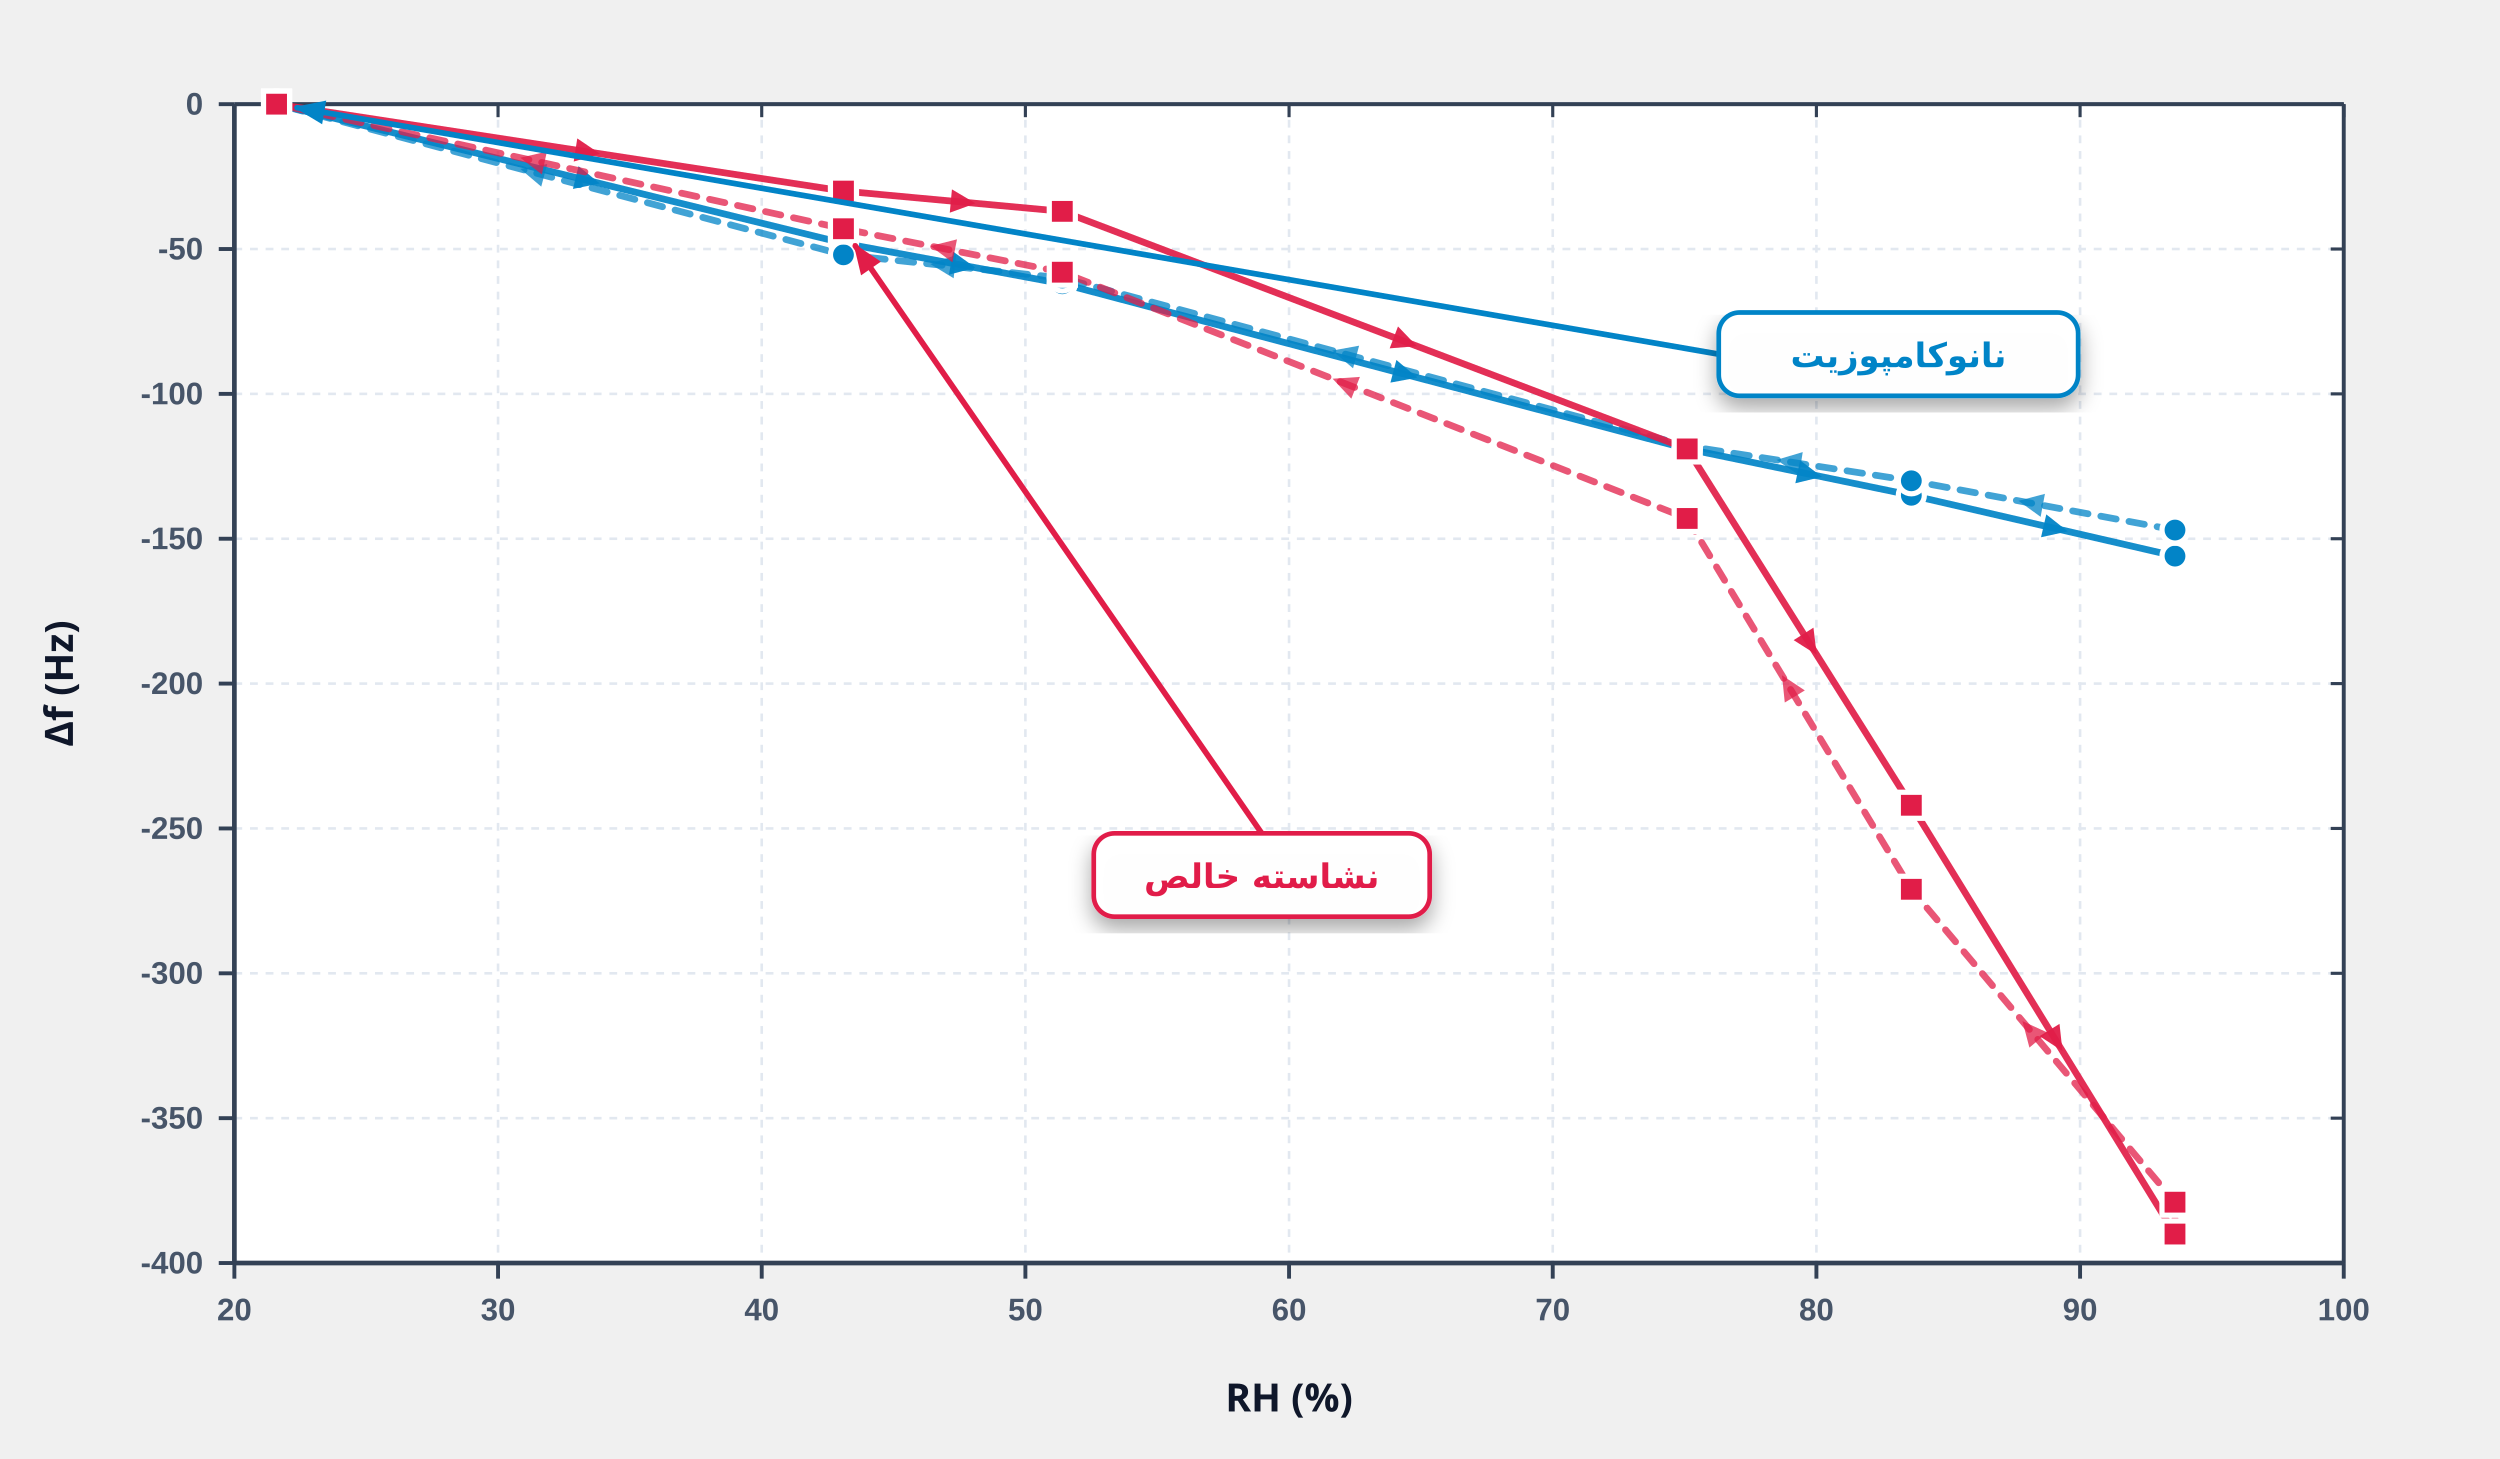
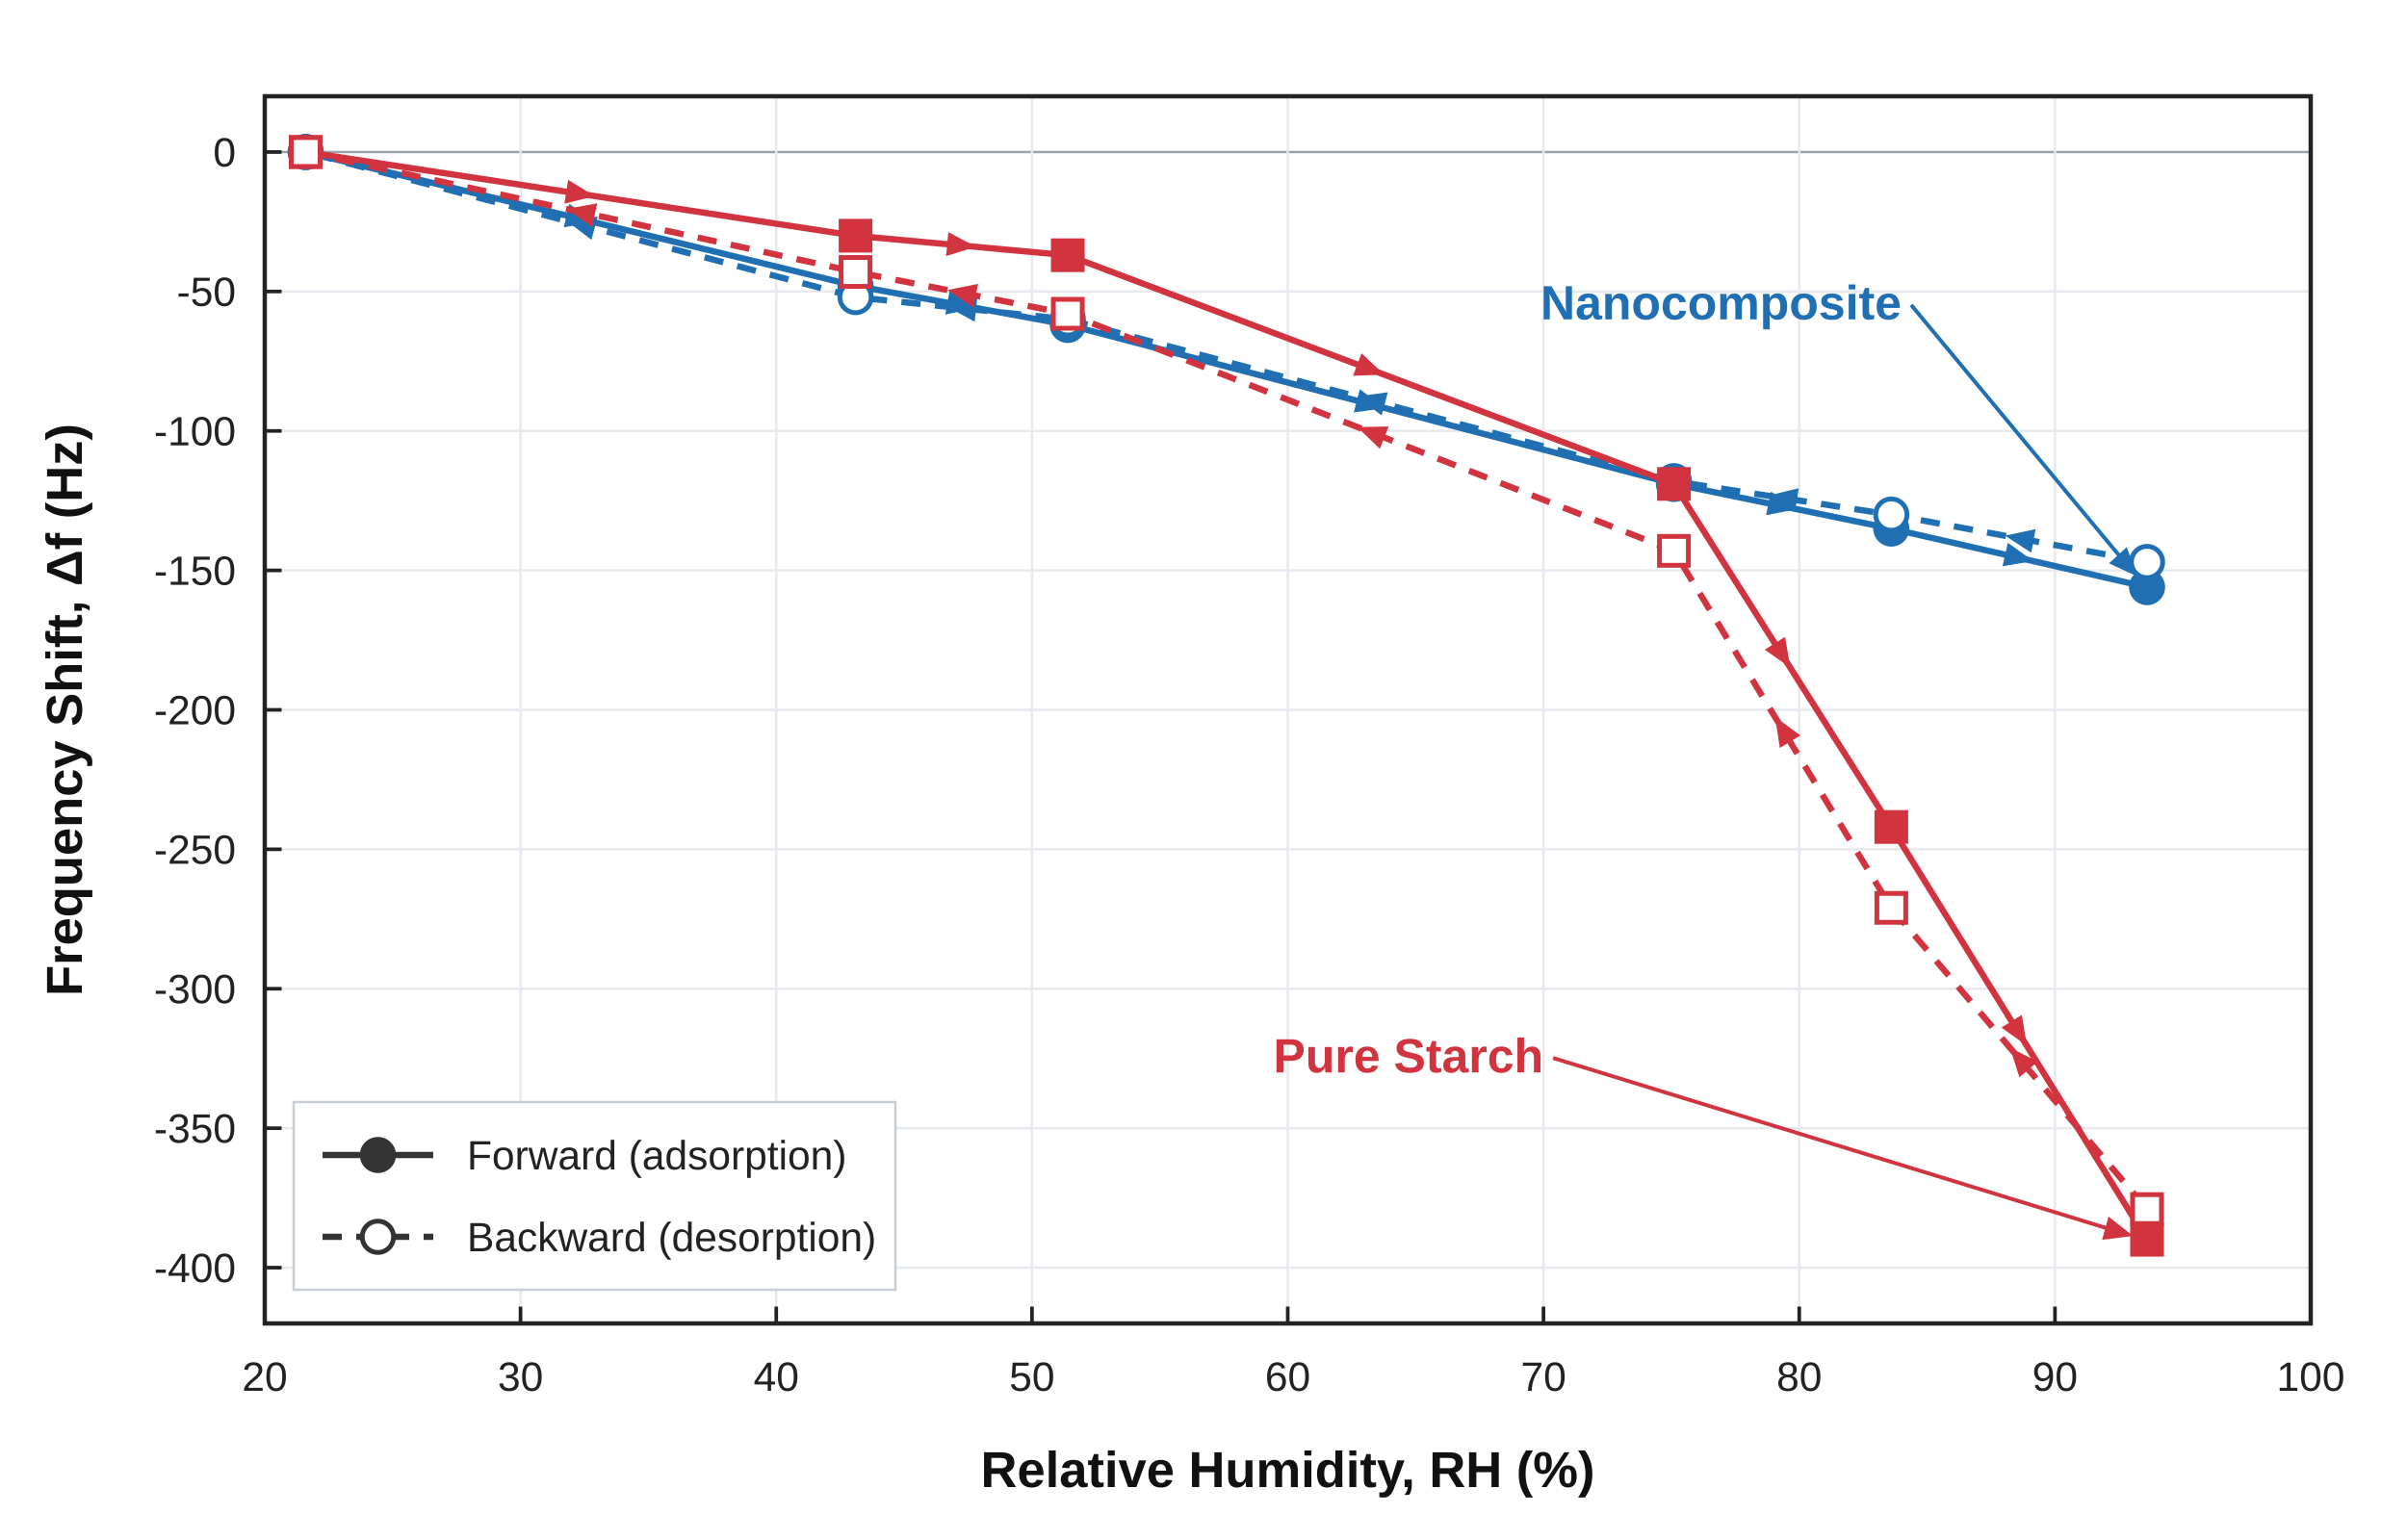
- <svg xmlns="http://www.w3.org/2000/svg" viewBox="0 0 960 560" width="960" height="560" style="background:#ffffff; font-family:'Vazirmatn', 'Plus Jakarta Sans', Arial, sans-serif;">
-   <defs>
-     <filter id="badgeShadow" x="-10%" y="-10%" width="120%" height="130%">
-       <feDropShadow dx="0" dy="4" stdDeviation="4" flood-color="#000000" flood-opacity="0.35" />
-     </filter>
-     <marker id="arrowNano" viewBox="0 0 10 10" refX="8" refY="5" markerWidth="6" markerHeight="6" orient="auto">
-       <polygon points="0 1.5, 9 5, 0 8.5" fill="#0284c7" />
-     </marker>
-     <marker id="arrowStarch" viewBox="0 0 10 10" refX="8" refY="5" markerWidth="6" markerHeight="6" orient="auto">
-       <polygon points="0 1.5, 9 5, 0 8.5" fill="#e11d48" />
-     </marker>
-   </defs>
-   <rect x="90" y="40" width="810" height="445" fill="#ffffff" rx="4" />
-   <line x1="90" y1="485" x2="900" y2="485" stroke="#e2e8f0" stroke-width="1" stroke-dasharray="3,3" />
-   <line x1="90" y1="429.375" x2="900" y2="429.375" stroke="#e2e8f0" stroke-width="1" stroke-dasharray="3,3" />
-   <line x1="90" y1="373.75" x2="900" y2="373.75" stroke="#e2e8f0" stroke-width="1" stroke-dasharray="3,3" />
-   <line x1="90" y1="318.125" x2="900" y2="318.125" stroke="#e2e8f0" stroke-width="1" stroke-dasharray="3,3" />
-   <line x1="90" y1="262.5" x2="900" y2="262.5" stroke="#e2e8f0" stroke-width="1" stroke-dasharray="3,3" />
-   <line x1="90" y1="206.875" x2="900" y2="206.875" stroke="#e2e8f0" stroke-width="1" stroke-dasharray="3,3" />
-   <line x1="90" y1="151.25" x2="900" y2="151.25" stroke="#e2e8f0" stroke-width="1" stroke-dasharray="3,3" />
-   <line x1="90" y1="95.625" x2="900" y2="95.625" stroke="#e2e8f0" stroke-width="1" stroke-dasharray="3,3" />
-   <line x1="90" y1="40" x2="900" y2="40" stroke="#94a3b8" stroke-width="1.5" />
-   <line x1="90" y1="40" x2="90" y2="485" stroke="#e2e8f0" stroke-width="1" stroke-dasharray="3,3" />
-   <line x1="191.25" y1="40" x2="191.25" y2="485" stroke="#e2e8f0" stroke-width="1" stroke-dasharray="3,3" />
-   <line x1="292.5" y1="40" x2="292.5" y2="485" stroke="#e2e8f0" stroke-width="1" stroke-dasharray="3,3" />
-   <line x1="393.75" y1="40" x2="393.75" y2="485" stroke="#e2e8f0" stroke-width="1" stroke-dasharray="3,3" />
-   <line x1="495" y1="40" x2="495" y2="485" stroke="#e2e8f0" stroke-width="1" stroke-dasharray="3,3" />
-   <line x1="596.25" y1="40" x2="596.25" y2="485" stroke="#e2e8f0" stroke-width="1" stroke-dasharray="3,3" />
-   <line x1="697.5" y1="40" x2="697.5" y2="485" stroke="#e2e8f0" stroke-width="1" stroke-dasharray="3,3" />
-   <line x1="798.75" y1="40" x2="798.75" y2="485" stroke="#e2e8f0" stroke-width="1" stroke-dasharray="3,3" />
-   <line x1="900" y1="40" x2="900" y2="485" stroke="#e2e8f0" stroke-width="1" stroke-dasharray="3,3" />
-   <line x1="90" y1="40" x2="90" y2="485" stroke="#334155" stroke-width="1.8" />
-   <line x1="90" y1="485" x2="900" y2="485" stroke="#334155" stroke-width="1.8" />
-   <line x1="90" y1="40" x2="900" y2="40" stroke="#334155" stroke-width="1.5" />
-   <line x1="900" y1="40" x2="900" y2="485" stroke="#334155" stroke-width="1.5" />
-   <line x1="90" y1="40" x2="90" y2="45" stroke="#334155" stroke-width="1.2" />
-   <line x1="191.25" y1="40" x2="191.25" y2="45" stroke="#334155" stroke-width="1.2" />
-   <line x1="292.5" y1="40" x2="292.5" y2="45" stroke="#334155" stroke-width="1.2" />
-   <line x1="393.75" y1="40" x2="393.75" y2="45" stroke="#334155" stroke-width="1.2" />
-   <line x1="495" y1="40" x2="495" y2="45" stroke="#334155" stroke-width="1.2" />
-   <line x1="596.25" y1="40" x2="596.25" y2="45" stroke="#334155" stroke-width="1.2" />
-   <line x1="697.5" y1="40" x2="697.5" y2="45" stroke="#334155" stroke-width="1.2" />
-   <line x1="798.75" y1="40" x2="798.75" y2="45" stroke="#334155" stroke-width="1.2" />
-   <line x1="900" y1="40" x2="900" y2="45" stroke="#334155" stroke-width="1.2" />
-   <line x1="895" y1="485" x2="900" y2="485" stroke="#334155" stroke-width="1.2" />
-   <line x1="895" y1="429.375" x2="900" y2="429.375" stroke="#334155" stroke-width="1.2" />
-   <line x1="895" y1="373.75" x2="900" y2="373.75" stroke="#334155" stroke-width="1.2" />
-   <line x1="895" y1="318.125" x2="900" y2="318.125" stroke="#334155" stroke-width="1.2" />
-   <line x1="895" y1="262.5" x2="900" y2="262.5" stroke="#334155" stroke-width="1.2" />
-   <line x1="895" y1="206.875" x2="900" y2="206.875" stroke="#334155" stroke-width="1.2" />
-   <line x1="895" y1="151.25" x2="900" y2="151.25" stroke="#334155" stroke-width="1.2" />
-   <line x1="895" y1="95.625" x2="900" y2="95.625" stroke="#334155" stroke-width="1.2" />
-   <line x1="895" y1="40" x2="900" y2="40" stroke="#334155" stroke-width="1.2" />
-   <line x1="84" y1="485" x2="90" y2="485" stroke="#334155" stroke-width="1.5" />
-   <text x="78" y="489" fill="#475569" font-size="12" font-family="'Plus Jakarta Sans', Arial, sans-serif" font-weight="600" text-anchor="end" direction="ltr">-400</text>
-   <line x1="84" y1="429.375" x2="90" y2="429.375" stroke="#334155" stroke-width="1.5" />
-   <text x="78" y="433.375" fill="#475569" font-size="12" font-family="'Plus Jakarta Sans', Arial, sans-serif" font-weight="600" text-anchor="end" direction="ltr">-350</text>
-   <line x1="84" y1="373.75" x2="90" y2="373.75" stroke="#334155" stroke-width="1.5" />
-   <text x="78" y="377.75" fill="#475569" font-size="12" font-family="'Plus Jakarta Sans', Arial, sans-serif" font-weight="600" text-anchor="end" direction="ltr">-300</text>
-   <line x1="84" y1="318.125" x2="90" y2="318.125" stroke="#334155" stroke-width="1.5" />
-   <text x="78" y="322.125" fill="#475569" font-size="12" font-family="'Plus Jakarta Sans', Arial, sans-serif" font-weight="600" text-anchor="end" direction="ltr">-250</text>
-   <line x1="84" y1="262.5" x2="90" y2="262.5" stroke="#334155" stroke-width="1.5" />
-   <text x="78" y="266.5" fill="#475569" font-size="12" font-family="'Plus Jakarta Sans', Arial, sans-serif" font-weight="600" text-anchor="end" direction="ltr">-200</text>
-   <line x1="84" y1="206.875" x2="90" y2="206.875" stroke="#334155" stroke-width="1.5" />
-   <text x="78" y="210.875" fill="#475569" font-size="12" font-family="'Plus Jakarta Sans', Arial, sans-serif" font-weight="600" text-anchor="end" direction="ltr">-150</text>
-   <line x1="84" y1="151.25" x2="90" y2="151.25" stroke="#334155" stroke-width="1.5" />
-   <text x="78" y="155.25" fill="#475569" font-size="12" font-family="'Plus Jakarta Sans', Arial, sans-serif" font-weight="600" text-anchor="end" direction="ltr">-100</text>
-   <line x1="84" y1="95.625" x2="90" y2="95.625" stroke="#334155" stroke-width="1.5" />
-   <text x="78" y="99.625" fill="#475569" font-size="12" font-family="'Plus Jakarta Sans', Arial, sans-serif" font-weight="600" text-anchor="end" direction="ltr">-50</text>
-   <line x1="84" y1="40" x2="90" y2="40" stroke="#334155" stroke-width="1.5" />
-   <text x="78" y="44" fill="#475569" font-size="12" font-family="'Plus Jakarta Sans', Arial, sans-serif" font-weight="600" text-anchor="end" direction="ltr">0</text>
-   <line x1="90" y1="485" x2="90" y2="491" stroke="#334155" stroke-width="1.5" />
-   <text x="90" y="507" fill="#475569" font-size="12" font-family="'Plus Jakarta Sans', Arial, sans-serif" font-weight="600" text-anchor="middle" direction="ltr">20</text>
-   <line x1="191.25" y1="485" x2="191.25" y2="491" stroke="#334155" stroke-width="1.5" />
-   <text x="191.25" y="507" fill="#475569" font-size="12" font-family="'Plus Jakarta Sans', Arial, sans-serif" font-weight="600" text-anchor="middle" direction="ltr">30</text>
-   <line x1="292.5" y1="485" x2="292.5" y2="491" stroke="#334155" stroke-width="1.5" />
-   <text x="292.5" y="507" fill="#475569" font-size="12" font-family="'Plus Jakarta Sans', Arial, sans-serif" font-weight="600" text-anchor="middle" direction="ltr">40</text>
-   <line x1="393.75" y1="485" x2="393.75" y2="491" stroke="#334155" stroke-width="1.5" />
-   <text x="393.75" y="507" fill="#475569" font-size="12" font-family="'Plus Jakarta Sans', Arial, sans-serif" font-weight="600" text-anchor="middle" direction="ltr">50</text>
-   <line x1="495" y1="485" x2="495" y2="491" stroke="#334155" stroke-width="1.5" />
-   <text x="495" y="507" fill="#475569" font-size="12" font-family="'Plus Jakarta Sans', Arial, sans-serif" font-weight="600" text-anchor="middle" direction="ltr">60</text>
-   <line x1="596.25" y1="485" x2="596.25" y2="491" stroke="#334155" stroke-width="1.5" />
-   <text x="596.25" y="507" fill="#475569" font-size="12" font-family="'Plus Jakarta Sans', Arial, sans-serif" font-weight="600" text-anchor="middle" direction="ltr">70</text>
-   <line x1="697.5" y1="485" x2="697.5" y2="491" stroke="#334155" stroke-width="1.5" />
-   <text x="697.5" y="507" fill="#475569" font-size="12" font-family="'Plus Jakarta Sans', Arial, sans-serif" font-weight="600" text-anchor="middle" direction="ltr">80</text>
-   <line x1="798.75" y1="485" x2="798.75" y2="491" stroke="#334155" stroke-width="1.5" />
-   <text x="798.75" y="507" fill="#475569" font-size="12" font-family="'Plus Jakarta Sans', Arial, sans-serif" font-weight="600" text-anchor="middle" direction="ltr">90</text>
-   <line x1="900" y1="485" x2="900" y2="491" stroke="#334155" stroke-width="1.5" />
-   <text x="900" y="507" fill="#475569" font-size="12" font-family="'Plus Jakarta Sans', Arial, sans-serif" font-weight="600" text-anchor="middle" direction="ltr">100</text>
-   <text x="495" y="542" fill="#0f172a" font-size="15" font-weight="700" text-anchor="middle" direction="ltr" font-family="'Plus Jakarta Sans', 'Vazirmatn', sans-serif">RH (%)</text>
-   <text x="-262.5" y="28" fill="#0f172a" font-size="15" font-weight="700" text-anchor="middle" transform="rotate(-90)" direction="ltr" font-family="'Plus Jakarta Sans', 'Vazirmatn', sans-serif">Δf (Hz)</text>
-   <path d="M 106.2 40 L 323.888 93.4 L 407.925 108.975 L 647.887 172.387 L 733.95 190.188 L 835.2 213.55" fill="none" stroke="#0284c7" stroke-width="2.6" stroke-linejoin="round" stroke-linecap="round" opacity="0.92" />
-   <path d="M 835.2 213.55 L 835.2 203.537 L 733.95 184.625 L 647.887 171.275 L 407.925 106.75 L 323.888 97.85 L 106.2 40" fill="none" stroke="#0284c7" stroke-width="2.6" stroke-linejoin="round" stroke-linecap="round" stroke-dasharray="6,5" opacity="0.75" />
-   <g transform="translate(225.9281, 69.37) rotate(13.78283)" opacity="0.95">
-     <polygon points="-5,-4.5 4.5,0 -5,4.5" fill="#0284c7" />
-   </g>
-   <g transform="translate(370.1081, 101.9663) rotate(10.49972)" opacity="0.95">
-     <polygon points="-5,-4.5 4.5,0 -5,4.5" fill="#0284c7" />
-   </g>
-   <g transform="translate(539.9044, 143.8519) rotate(14.80261)" opacity="0.95">
-     <polygon points="-5,-4.5 4.5,0 -5,4.5" fill="#0284c7" />
-   </g>
-   <g transform="translate(695.2219, 182.1775) rotate(11.68552)" opacity="0.95">
-     <polygon points="-5,-4.5 4.5,0 -5,4.5" fill="#0284c7" />
-   </g>
-   <g transform="translate(789.6375, 203.0369) rotate(12.99307)" opacity="0.95">
-     <polygon points="-5,-4.5 4.5,0 -5,4.5" fill="#0284c7" />
-   </g>
-   <g transform="translate(779.5125, 193.1356) rotate(-169.4196)" opacity="0.75">
-     <polygon points="-5,-4.5 4.5,0 -5,4.5" fill="#0284c7" />
-   </g>
-   <g transform="translate(686.6156, 177.2825) rotate(-171.1826)" opacity="0.75">
-     <polygon points="-5,-4.5 4.5,0 -5,4.5" fill="#0284c7" />
-   </g>
-   <g transform="translate(515.9081, 135.7862) rotate(-164.9494)" opacity="0.75">
-     <polygon points="-5,-4.5 4.5,0 -5,4.5" fill="#0284c7" />
-   </g>
-   <g transform="translate(361.7044, 101.855) rotate(-173.9546)" opacity="0.75">
-     <polygon points="-5,-4.5 4.5,0 -5,4.5" fill="#0284c7" />
-   </g>
-   <g transform="translate(204.1594, 66.0325) rotate(-165.1177)" opacity="0.75">
-     <polygon points="-5,-4.5 4.5,0 -5,4.5" fill="#0284c7" />
-   </g>
-   <g class="point-group" data-series="series_1" data-x="21.6" data-y="0" data-idx="0">
-     <circle cx="106.2" cy="40" r="14" fill="transparent" style="cursor: pointer;" />
-     <circle cx="106.2" cy="40" r="5" fill="#0284c7" stroke="#ffffff" stroke-width="2" class="chart-point" />
-   </g>
-   <g class="point-group" data-series="series_1" data-x="43.1" data-y="-48" data-idx="1">
-     <circle cx="323.888" cy="93.4" r="14" fill="transparent" style="cursor: pointer;" />
-     <circle cx="323.888" cy="93.4" r="5" fill="#0284c7" stroke="#ffffff" stroke-width="2" class="chart-point" />
-   </g>
-   <g class="point-group" data-series="series_1" data-x="51.4" data-y="-62" data-idx="2">
-     <circle cx="407.925" cy="108.975" r="14" fill="transparent" style="cursor: pointer;" />
-     <circle cx="407.925" cy="108.975" r="5" fill="#0284c7" stroke="#ffffff" stroke-width="2" class="chart-point" />
-   </g>
-   <g class="point-group" data-series="series_1" data-x="75.1" data-y="-119" data-idx="3">
-     <circle cx="647.887" cy="172.387" r="14" fill="transparent" style="cursor: pointer;" />
-     <circle cx="647.887" cy="172.387" r="5" fill="#0284c7" stroke="#ffffff" stroke-width="2" class="chart-point" />
-   </g>
-   <g class="point-group" data-series="series_1" data-x="83.6" data-y="-135" data-idx="4">
-     <circle cx="733.95" cy="190.188" r="14" fill="transparent" style="cursor: pointer;" />
-     <circle cx="733.95" cy="190.188" r="5" fill="#0284c7" stroke="#ffffff" stroke-width="2" class="chart-point" />
-   </g>
-   <g class="point-group" data-series="series_1" data-x="93.6" data-y="-156" data-idx="5">
-     <circle cx="835.2" cy="213.55" r="14" fill="transparent" style="cursor: pointer;" />
-     <circle cx="835.2" cy="213.55" r="5" fill="#0284c7" stroke="#ffffff" stroke-width="2" class="chart-point" />
-   </g>
-   <g class="point-group" data-series="series_1" data-x="93.6" data-y="-147" data-idx="6">
-     <circle cx="835.2" cy="203.537" r="14" fill="transparent" style="cursor: pointer;" />
-     <circle cx="835.2" cy="203.537" r="5" fill="#0284c7" stroke="#ffffff" stroke-width="2" class="chart-point" />
-   </g>
-   <g class="point-group" data-series="series_1" data-x="83.6" data-y="-130" data-idx="7">
-     <circle cx="733.95" cy="184.625" r="14" fill="transparent" style="cursor: pointer;" />
-     <circle cx="733.95" cy="184.625" r="5" fill="#0284c7" stroke="#ffffff" stroke-width="2" class="chart-point" />
-   </g>
-   <g class="point-group" data-series="series_1" data-x="75.1" data-y="-118" data-idx="8">
-     <circle cx="647.887" cy="171.275" r="14" fill="transparent" style="cursor: pointer;" />
-     <circle cx="647.887" cy="171.275" r="5" fill="#0284c7" stroke="#ffffff" stroke-width="2" class="chart-point" />
-   </g>
-   <g class="point-group" data-series="series_1" data-x="51.4" data-y="-60" data-idx="9">
-     <circle cx="407.925" cy="106.75" r="14" fill="transparent" style="cursor: pointer;" />
-     <circle cx="407.925" cy="106.75" r="5" fill="#0284c7" stroke="#ffffff" stroke-width="2" class="chart-point" />
-   </g>
-   <g class="point-group" data-series="series_1" data-x="43.1" data-y="-52" data-idx="10">
-     <circle cx="323.888" cy="97.85" r="14" fill="transparent" style="cursor: pointer;" />
-     <circle cx="323.888" cy="97.85" r="5" fill="#0284c7" stroke="#ffffff" stroke-width="2" class="chart-point" />
-   </g>
-   <g class="point-group" data-series="series_1" data-x="21.6" data-y="0" data-idx="11">
-     <circle cx="106.2" cy="40" r="14" fill="transparent" style="cursor: pointer;" />
-     <circle cx="106.2" cy="40" r="5" fill="#0284c7" stroke="#ffffff" stroke-width="2" class="chart-point" />
-   </g>
-   <path d="M 106.2 40 L 323.888 73.375 L 407.925 81.162 L 647.887 172.387 L 733.95 309.225 L 835.2 473.875" fill="none" stroke="#e11d48" stroke-width="2.6" stroke-linejoin="round" stroke-linecap="round" opacity="0.92" />
-   <path d="M 835.2 473.875 L 835.2 461.637 L 733.95 341.488 L 647.887 199.088 L 407.925 104.525 L 323.888 87.838 L 106.2 40" fill="none" stroke="#e11d48" stroke-width="2.6" stroke-linejoin="round" stroke-linecap="round" stroke-dasharray="6,5" opacity="0.75" />
-   <g transform="translate(225.9281, 58.35625) rotate(8.716493)" opacity="0.95">
-     <polygon points="-5,-4.5 4.5,0 -5,4.5" fill="#e11d48" />
-   </g>
-   <g transform="translate(370.1081, 77.65812) rotate(5.294306)" opacity="0.95">
-     <polygon points="-5,-4.5 4.5,0 -5,4.5" fill="#e11d48" />
-   </g>
-   <g transform="translate(539.9044, 131.3363) rotate(20.81498)" opacity="0.95">
-     <polygon points="-5,-4.5 4.5,0 -5,4.5" fill="#e11d48" />
-   </g>
-   <g transform="translate(695.2219, 247.6481) rotate(57.83259)" opacity="0.95">
-     <polygon points="-5,-4.5 4.5,0 -5,4.5" fill="#e11d48" />
-   </g>
-   <g transform="translate(789.6375, 399.7825) rotate(58.41095)" opacity="0.95">
-     <polygon points="-5,-4.5 4.5,0 -5,4.5" fill="#e11d48" />
-   </g>
-   <g transform="translate(779.5125, 395.555) rotate(-130.1207)" opacity="0.75">
-     <polygon points="-5,-4.5 4.5,0 -5,4.5" fill="#e11d48" />
-   </g>
-   <g transform="translate(686.6156, 263.1675) rotate(-121.1476)" opacity="0.75">
-     <polygon points="-5,-4.5 4.5,0 -5,4.5" fill="#e11d48" />
-   </g>
-   <g transform="translate(515.9081, 147.0781) rotate(-158.492)" opacity="0.75">
-     <polygon points="-5,-4.5 4.5,0 -5,4.5" fill="#e11d48" />
-   </g>
-   <g transform="translate(361.7044, 95.34687) rotate(-168.7688)" opacity="0.75">
-     <polygon points="-5,-4.5 4.5,0 -5,4.5" fill="#e11d48" />
-   </g>
-   <g transform="translate(204.1594, 61.52688) rotate(-167.6061)" opacity="0.75">
-     <polygon points="-5,-4.5 4.5,0 -5,4.5" fill="#e11d48" />
-   </g>
-   <g class="point-group" data-series="series_2" data-x="21.6" data-y="0" data-idx="0">
-     <circle cx="106.2" cy="40" r="14" fill="transparent" style="cursor: pointer;" />
-     <path d="M 101.2 35 H 111.2 V 45 H 101.2 Z" fill="#e11d48" stroke="#ffffff" stroke-width="2" class="chart-point" />
-   </g>
-   <g class="point-group" data-series="series_2" data-x="43.1" data-y="-30" data-idx="1">
-     <circle cx="323.888" cy="73.375" r="14" fill="transparent" style="cursor: pointer;" />
-     <path d="M 318.888 68.375 H 328.888 V 78.375 H 318.888 Z" fill="#e11d48" stroke="#ffffff" stroke-width="2" class="chart-point" />
-   </g>
-   <g class="point-group" data-series="series_2" data-x="51.4" data-y="-37" data-idx="2">
-     <circle cx="407.925" cy="81.162" r="14" fill="transparent" style="cursor: pointer;" />
-     <path d="M 402.925 76.162 H 412.925 V 86.162 H 402.925 Z" fill="#e11d48" stroke="#ffffff" stroke-width="2" class="chart-point" />
-   </g>
-   <g class="point-group" data-series="series_2" data-x="75.1" data-y="-119" data-idx="3">
-     <circle cx="647.887" cy="172.387" r="14" fill="transparent" style="cursor: pointer;" />
-     <path d="M 642.887 167.387 H 652.887 V 177.387 H 642.887 Z" fill="#e11d48" stroke="#ffffff" stroke-width="2" class="chart-point" />
-   </g>
-   <g class="point-group" data-series="series_2" data-x="83.6" data-y="-242" data-idx="4">
-     <circle cx="733.95" cy="309.225" r="14" fill="transparent" style="cursor: pointer;" />
-     <path d="M 728.95 304.225 H 738.95 V 314.225 H 728.95 Z" fill="#e11d48" stroke="#ffffff" stroke-width="2" class="chart-point" />
-   </g>
-   <g class="point-group" data-series="series_2" data-x="93.6" data-y="-390" data-idx="5">
-     <circle cx="835.2" cy="473.875" r="14" fill="transparent" style="cursor: pointer;" />
-     <path d="M 830.2 468.875 H 840.2 V 478.875 H 830.2 Z" fill="#e11d48" stroke="#ffffff" stroke-width="2" class="chart-point" />
-   </g>
-   <g class="point-group" data-series="series_2" data-x="93.6" data-y="-379" data-idx="6">
-     <circle cx="835.2" cy="461.637" r="14" fill="transparent" style="cursor: pointer;" />
-     <path d="M 830.2 456.637 H 840.2 V 466.637 H 830.2 Z" fill="#e11d48" stroke="#ffffff" stroke-width="2" class="chart-point" />
-   </g>
-   <g class="point-group" data-series="series_2" data-x="83.6" data-y="-271" data-idx="7">
-     <circle cx="733.95" cy="341.488" r="14" fill="transparent" style="cursor: pointer;" />
-     <path d="M 728.95 336.488 H 738.95 V 346.488 H 728.95 Z" fill="#e11d48" stroke="#ffffff" stroke-width="2" class="chart-point" />
-   </g>
-   <g class="point-group" data-series="series_2" data-x="75.1" data-y="-143" data-idx="8">
-     <circle cx="647.887" cy="199.088" r="14" fill="transparent" style="cursor: pointer;" />
-     <path d="M 642.887 194.088 H 652.887 V 204.088 H 642.887 Z" fill="#e11d48" stroke="#ffffff" stroke-width="2" class="chart-point" />
-   </g>
-   <g class="point-group" data-series="series_2" data-x="51.4" data-y="-58" data-idx="9">
-     <circle cx="407.925" cy="104.525" r="14" fill="transparent" style="cursor: pointer;" />
-     <path d="M 402.925 99.525 H 412.925 V 109.525 H 402.925 Z" fill="#e11d48" stroke="#ffffff" stroke-width="2" class="chart-point" />
-   </g>
-   <g class="point-group" data-series="series_2" data-x="43.1" data-y="-43" data-idx="10">
-     <circle cx="323.888" cy="87.838" r="14" fill="transparent" style="cursor: pointer;" />
-     <path d="M 318.888 82.838 H 328.888 V 92.838 H 318.888 Z" fill="#e11d48" stroke="#ffffff" stroke-width="2" class="chart-point" />
-   </g>
-   <g class="point-group" data-series="series_2" data-x="21.6" data-y="0" data-idx="11">
-     <circle cx="106.2" cy="40" r="14" fill="transparent" style="cursor: pointer;" />
-     <path d="M 101.2 35 H 111.2 V 45 H 101.2 Z" fill="#e11d48" stroke="#ffffff" stroke-width="2" class="chart-point" />
-   </g>
-   <g class="annotation-group">
-     <line x1="660" y1="136" x2="114.082" y2="41.366" stroke="#0284c7" stroke-width="2.2" stroke-linecap="round" marker-end="url(#arrowNano)" />
-     <g class="draggable-badge" data-badge="nano" filter="url(#badgeShadow)">
-       <rect x="660" y="120" width="138" height="32" rx="8" fill="rgba(255, 255, 255, 0.98)" stroke="#0284c7" stroke-width="1.8" />
-       <text x="729" y="141" fill="#0284c7" font-size="13" font-weight="700" text-anchor="middle" direction="ltr" font-family="Vazirmatn">نانوکامپوزیت</text>
-     </g>
-   </g>
-   <g class="annotation-group">
-     <line x1="484.5" y1="320" x2="328.439" y2="94.417" stroke="#e11d48" stroke-width="2.2" stroke-linecap="round" marker-end="url(#arrowStarch)" />
-     <g class="draggable-badge" data-badge="starch" filter="url(#badgeShadow)">
-       <rect x="420" y="320" width="129" height="32" rx="8" fill="rgba(255, 255, 255, 0.98)" stroke="#e11d48" stroke-width="1.8" />
-       <text x="484.5" y="341" fill="#e11d48" font-size="13" font-weight="700" text-anchor="middle" direction="ltr" font-family="Vazirmatn">نشاسته خالص</text>
-     </g>
-   </g>
+ <svg xmlns="http://www.w3.org/2000/svg" width="1000" height="640" viewBox="0 0 1000 640" font-family="Arial, Helvetica, sans-serif">
+   <rect width="1000" height="640" fill="#fff" />
+   <line x1="110" x2="960" y1="526.818" y2="526.818" stroke="#e6e9ed" stroke-width="1" />
+   <line x1="110" x2="117" y1="526.818" y2="526.818" stroke="#222" stroke-width="1.5" />
+   <text x="98" y="532.818" font-size="17" text-anchor="end" fill="#222">-400</text>
+   <line x1="110" x2="960" y1="468.864" y2="468.864" stroke="#e6e9ed" stroke-width="1" />
+   <line x1="110" x2="117" y1="468.864" y2="468.864" stroke="#222" stroke-width="1.5" />
+   <text x="98" y="474.864" font-size="17" text-anchor="end" fill="#222">-350</text>
+   <line x1="110" x2="960" y1="410.909" y2="410.909" stroke="#e6e9ed" stroke-width="1" />
+   <line x1="110" x2="117" y1="410.909" y2="410.909" stroke="#222" stroke-width="1.5" />
+   <text x="98" y="416.909" font-size="17" text-anchor="end" fill="#222">-300</text>
+   <line x1="110" x2="960" y1="352.955" y2="352.955" stroke="#e6e9ed" stroke-width="1" />
+   <line x1="110" x2="117" y1="352.955" y2="352.955" stroke="#222" stroke-width="1.5" />
+   <text x="98" y="358.955" font-size="17" text-anchor="end" fill="#222">-250</text>
+   <line x1="110" x2="960" y1="295" y2="295" stroke="#e6e9ed" stroke-width="1" />
+   <line x1="110" x2="117" y1="295" y2="295" stroke="#222" stroke-width="1.5" />
+   <text x="98" y="301" font-size="17" text-anchor="end" fill="#222">-200</text>
+   <line x1="110" x2="960" y1="237.045" y2="237.045" stroke="#e6e9ed" stroke-width="1" />
+   <line x1="110" x2="117" y1="237.045" y2="237.045" stroke="#222" stroke-width="1.5" />
+   <text x="98" y="243.045" font-size="17" text-anchor="end" fill="#222">-150</text>
+   <line x1="110" x2="960" y1="179.091" y2="179.091" stroke="#e6e9ed" stroke-width="1" />
+   <line x1="110" x2="117" y1="179.091" y2="179.091" stroke="#222" stroke-width="1.5" />
+   <text x="98" y="185.091" font-size="17" text-anchor="end" fill="#222">-100</text>
+   <line x1="110" x2="960" y1="121.136" y2="121.136" stroke="#e6e9ed" stroke-width="1" />
+   <line x1="110" x2="117" y1="121.136" y2="121.136" stroke="#222" stroke-width="1.5" />
+   <text x="98" y="127.136" font-size="17" text-anchor="end" fill="#222">-50</text>
+   <line x1="110" x2="960" y1="63.182" y2="63.182" stroke="#9aa3ad" stroke-width="1" />
+   <line x1="110" x2="117" y1="63.182" y2="63.182" stroke="#222" stroke-width="1.5" />
+   <text x="98" y="69.182" font-size="17" text-anchor="end" fill="#222">0</text>
+   <line x1="110" x2="110" y1="40" y2="550" stroke="#e6e9ed" stroke-width="1" />
+   <line x1="110" x2="110" y1="550" y2="543" stroke="#222" stroke-width="1.5" />
+   <text x="110" y="578" font-size="17" text-anchor="middle" fill="#222">20</text>
+   <line x1="216.25" x2="216.25" y1="40" y2="550" stroke="#e6e9ed" stroke-width="1" />
+   <line x1="216.25" x2="216.25" y1="550" y2="543" stroke="#222" stroke-width="1.5" />
+   <text x="216.25" y="578" font-size="17" text-anchor="middle" fill="#222">30</text>
+   <line x1="322.5" x2="322.5" y1="40" y2="550" stroke="#e6e9ed" stroke-width="1" />
+   <line x1="322.5" x2="322.5" y1="550" y2="543" stroke="#222" stroke-width="1.5" />
+   <text x="322.5" y="578" font-size="17" text-anchor="middle" fill="#222">40</text>
+   <line x1="428.75" x2="428.75" y1="40" y2="550" stroke="#e6e9ed" stroke-width="1" />
+   <line x1="428.75" x2="428.75" y1="550" y2="543" stroke="#222" stroke-width="1.5" />
+   <text x="428.75" y="578" font-size="17" text-anchor="middle" fill="#222">50</text>
+   <line x1="535" x2="535" y1="40" y2="550" stroke="#e6e9ed" stroke-width="1" />
+   <line x1="535" x2="535" y1="550" y2="543" stroke="#222" stroke-width="1.5" />
+   <text x="535" y="578" font-size="17" text-anchor="middle" fill="#222">60</text>
+   <line x1="641.25" x2="641.25" y1="40" y2="550" stroke="#e6e9ed" stroke-width="1" />
+   <line x1="641.25" x2="641.25" y1="550" y2="543" stroke="#222" stroke-width="1.5" />
+   <text x="641.25" y="578" font-size="17" text-anchor="middle" fill="#222">70</text>
+   <line x1="747.5" x2="747.5" y1="40" y2="550" stroke="#e6e9ed" stroke-width="1" />
+   <line x1="747.5" x2="747.5" y1="550" y2="543" stroke="#222" stroke-width="1.5" />
+   <text x="747.5" y="578" font-size="17" text-anchor="middle" fill="#222">80</text>
+   <line x1="853.75" x2="853.75" y1="40" y2="550" stroke="#e6e9ed" stroke-width="1" />
+   <line x1="853.75" x2="853.75" y1="550" y2="543" stroke="#222" stroke-width="1.5" />
+   <text x="853.75" y="578" font-size="17" text-anchor="middle" fill="#222">90</text>
+   <line x1="960" x2="960" y1="40" y2="550" stroke="#e6e9ed" stroke-width="1" />
+   <line x1="960" x2="960" y1="550" y2="543" stroke="#222" stroke-width="1.5" />
+   <text x="960" y="578" font-size="17" text-anchor="middle" fill="#222">100</text>
+   <rect x="110" y="40" width="850" height="510" fill="none" stroke="#222" stroke-width="1.8" />
+   <text x="535" y="618" font-size="21" font-weight="bold" text-anchor="middle" fill="#111">Relative Humidity, RH (%)</text>
+   <text transform="translate(34,295) rotate(-90)" font-size="21" font-weight="bold" text-anchor="middle" fill="#111">Frequency Shift, Δf (Hz)</text>
+   <path d="M127.0,63.2 L355.4,118.8 L443.6,135.0 L695.4,201.1 L785.7,219.7 L892.0,244.0" fill="none" stroke="#1f6fb2" stroke-width="2.6" stroke-linejoin="round" />
+   <path d="M892.0,244.0 L892.0,233.6 L785.7,213.9 L695.4,200.0 L443.6,132.7 L355.4,123.5 L127.0,63.2" fill="none" stroke="#1f6fb2" stroke-width="2.6" stroke-dasharray="8,6" stroke-linejoin="round" />
+   <path d="M-6,-5 L6,0 L-6,5 Z" fill="#1f6fb2" transform="translate(241.2,91.0) rotate(13.7)" />
+   <path d="M-6,-5 L6,0 L-6,5 Z" fill="#1f6fb2" transform="translate(399.5,126.9) rotate(10.4)" />
+   <path d="M-6,-5 L6,0 L-6,5 Z" fill="#1f6fb2" transform="translate(569.5,168.1) rotate(14.7)" />
+   <path d="M-6,-5 L6,0 L-6,5 Z" fill="#1f6fb2" transform="translate(740.6,210.4) rotate(11.6)" />
+   <path d="M-6,-5 L6,0 L-6,5 Z" fill="#1f6fb2" transform="translate(838.9,231.8) rotate(12.9)" />
+   <path d="M-6,-5 L6,0 L-6,5 Z" fill="#1f6fb2" transform="translate(838.9,223.7) rotate(-169.5)" />
+   <path d="M-6,-5 L6,0 L-6,5 Z" fill="#1f6fb2" transform="translate(740.6,206.9) rotate(-171.2)" />
+   <path d="M-6,-5 L6,0 L-6,5 Z" fill="#1f6fb2" transform="translate(569.5,166.3) rotate(-165.1)" />
+   <path d="M-6,-5 L6,0 L-6,5 Z" fill="#1f6fb2" transform="translate(399.5,128.1) rotate(-174.0)" />
+   <path d="M-6,-5 L6,0 L-6,5 Z" fill="#1f6fb2" transform="translate(241.2,93.3) rotate(-165.2)" />
+   <circle cx="127" cy="63.182" r="6.5" fill="#1f6fb2" stroke="#1f6fb2" stroke-width="2" />
+   <circle cx="355.438" cy="118.818" r="6.5" fill="#1f6fb2" stroke="#1f6fb2" stroke-width="2" />
+   <circle cx="443.625" cy="135.045" r="6.5" fill="#1f6fb2" stroke="#1f6fb2" stroke-width="2" />
+   <circle cx="695.438" cy="201.114" r="6.5" fill="#1f6fb2" stroke="#1f6fb2" stroke-width="2" />
+   <circle cx="785.75" cy="219.659" r="6.5" fill="#1f6fb2" stroke="#1f6fb2" stroke-width="2" />
+   <circle cx="892" cy="244" r="6.5" fill="#1f6fb2" stroke="#1f6fb2" stroke-width="2" />
+   <circle cx="892" cy="233.568" r="6.5" fill="#fff" stroke="#1f6fb2" stroke-width="2" />
+   <circle cx="785.75" cy="213.864" r="6.5" fill="#fff" stroke="#1f6fb2" stroke-width="2" />
+   <circle cx="695.438" cy="199.955" r="6.5" fill="#fff" stroke="#1f6fb2" stroke-width="2" />
+   <circle cx="443.625" cy="132.727" r="6.5" fill="#fff" stroke="#1f6fb2" stroke-width="2" />
+   <circle cx="355.438" cy="123.455" r="6.5" fill="#fff" stroke="#1f6fb2" stroke-width="2" />
+   <circle cx="127" cy="63.182" r="6.5" fill="#fff" stroke="#1f6fb2" stroke-width="2" />
+   <path d="M127.0,63.2 L355.4,98.0 L443.6,106.1 L695.4,201.1 L785.7,343.7 L892.0,515.2" fill="none" stroke="#d1343f" stroke-width="2.6" stroke-linejoin="round" />
+   <path d="M892.0,515.2 L892.0,502.5 L785.7,377.3 L695.4,228.9 L443.6,130.4 L355.4,113.0 L127.0,63.2" fill="none" stroke="#d1343f" stroke-width="2.6" stroke-dasharray="8,6" stroke-linejoin="round" />
+   <path d="M-6,-5 L6,0 L-6,5 Z" fill="#d1343f" transform="translate(241.2,80.6) rotate(8.7)" />
+   <path d="M-6,-5 L6,0 L-6,5 Z" fill="#d1343f" transform="translate(399.5,102.0) rotate(5.3)" />
+   <path d="M-6,-5 L6,0 L-6,5 Z" fill="#d1343f" transform="translate(569.5,153.6) rotate(20.7)" />
+   <path d="M-6,-5 L6,0 L-6,5 Z" fill="#d1343f" transform="translate(740.6,272.4) rotate(57.6)" />
+   <path d="M-6,-5 L6,0 L-6,5 Z" fill="#d1343f" transform="translate(838.9,429.5) rotate(58.2)" />
+   <path d="M-6,-5 L6,0 L-6,5 Z" fill="#d1343f" transform="translate(838.9,439.9) rotate(-130.3)" />
+   <path d="M-6,-5 L6,0 L-6,5 Z" fill="#d1343f" transform="translate(740.6,303.1) rotate(-121.3)" />
+   <path d="M-6,-5 L6,0 L-6,5 Z" fill="#d1343f" transform="translate(569.5,179.7) rotate(-158.6)" />
+   <path d="M-6,-5 L6,0 L-6,5 Z" fill="#d1343f" transform="translate(399.5,121.7) rotate(-168.8)" />
+   <path d="M-6,-5 L6,0 L-6,5 Z" fill="#d1343f" transform="translate(241.2,88.1) rotate(-167.7)" />
+   <rect x="121" y="57.182" width="12" height="12" fill="#d1343f" stroke="#d1343f" stroke-width="2" />
+   <rect x="349.438" y="91.955" width="12" height="12" fill="#d1343f" stroke="#d1343f" stroke-width="2" />
+   <rect x="437.625" y="100.068" width="12" height="12" fill="#d1343f" stroke="#d1343f" stroke-width="2" />
+   <rect x="689.438" y="195.114" width="12" height="12" fill="#d1343f" stroke="#d1343f" stroke-width="2" />
+   <rect x="779.75" y="337.682" width="12" height="12" fill="#d1343f" stroke="#d1343f" stroke-width="2" />
+   <rect x="886" y="509.227" width="12" height="12" fill="#d1343f" stroke="#d1343f" stroke-width="2" />
+   <rect x="886" y="496.477" width="12" height="12" fill="#fff" stroke="#d1343f" stroke-width="2" />
+   <rect x="779.75" y="371.295" width="12" height="12" fill="#fff" stroke="#d1343f" stroke-width="2" />
+   <rect x="689.438" y="222.932" width="12" height="12" fill="#fff" stroke="#d1343f" stroke-width="2" />
+   <rect x="437.625" y="124.409" width="12" height="12" fill="#fff" stroke="#d1343f" stroke-width="2" />
+   <rect x="349.438" y="107.023" width="12" height="12" fill="#fff" stroke="#d1343f" stroke-width="2" />
+   <rect x="121" y="57.182" width="12" height="12" fill="#fff" stroke="#d1343f" stroke-width="2" />
+   <line x1="794" y1="126.727" x2="884.6" y2="235.9" stroke="#1f6fb2" stroke-width="1.6" />
+   <path d="M-7,-5 L5,0 L-7,5 Z" fill="#1f6fb2" transform="translate(884.6,235.9) rotate(47.5)" />
+   <text x="790" y="132.727" font-size="20" font-weight="bold" fill="#1f6fb2" text-anchor="end">Nanocomposite</text>
+   <line x1="645.25" y1="439.682" x2="881.4" y2="512.3" stroke="#d1343f" stroke-width="1.6" />
+   <path d="M-7,-5 L5,0 L-7,5 Z" fill="#d1343f" transform="translate(881.4,512.3) rotate(15.5)" />
+   <text x="641.25" y="445.682" font-size="20" font-weight="bold" fill="#d1343f" text-anchor="end">Pure Starch</text>
+   <rect x="122" y="458" width="250" height="78" fill="#fff" stroke="#c9ced4" stroke-width="1" />
+   <line x1="134" x2="180" y1="480" y2="480" stroke="#333" stroke-width="2.6" />
+   <circle cx="157" cy="480" r="6.5" fill="#333" stroke="#333" stroke-width="2" />
+   <text x="194" y="486" font-size="17" fill="#222">Forward (adsorption)</text>
+   <line x1="134" x2="180" y1="514" y2="514" stroke="#333" stroke-width="2.6" stroke-dasharray="8,6" />
+   <circle cx="157" cy="514" r="6.5" fill="#fff" stroke="#333" stroke-width="2" />
+   <text x="194" y="520" font-size="17" fill="#222">Backward (desorption)</text>
</svg>
